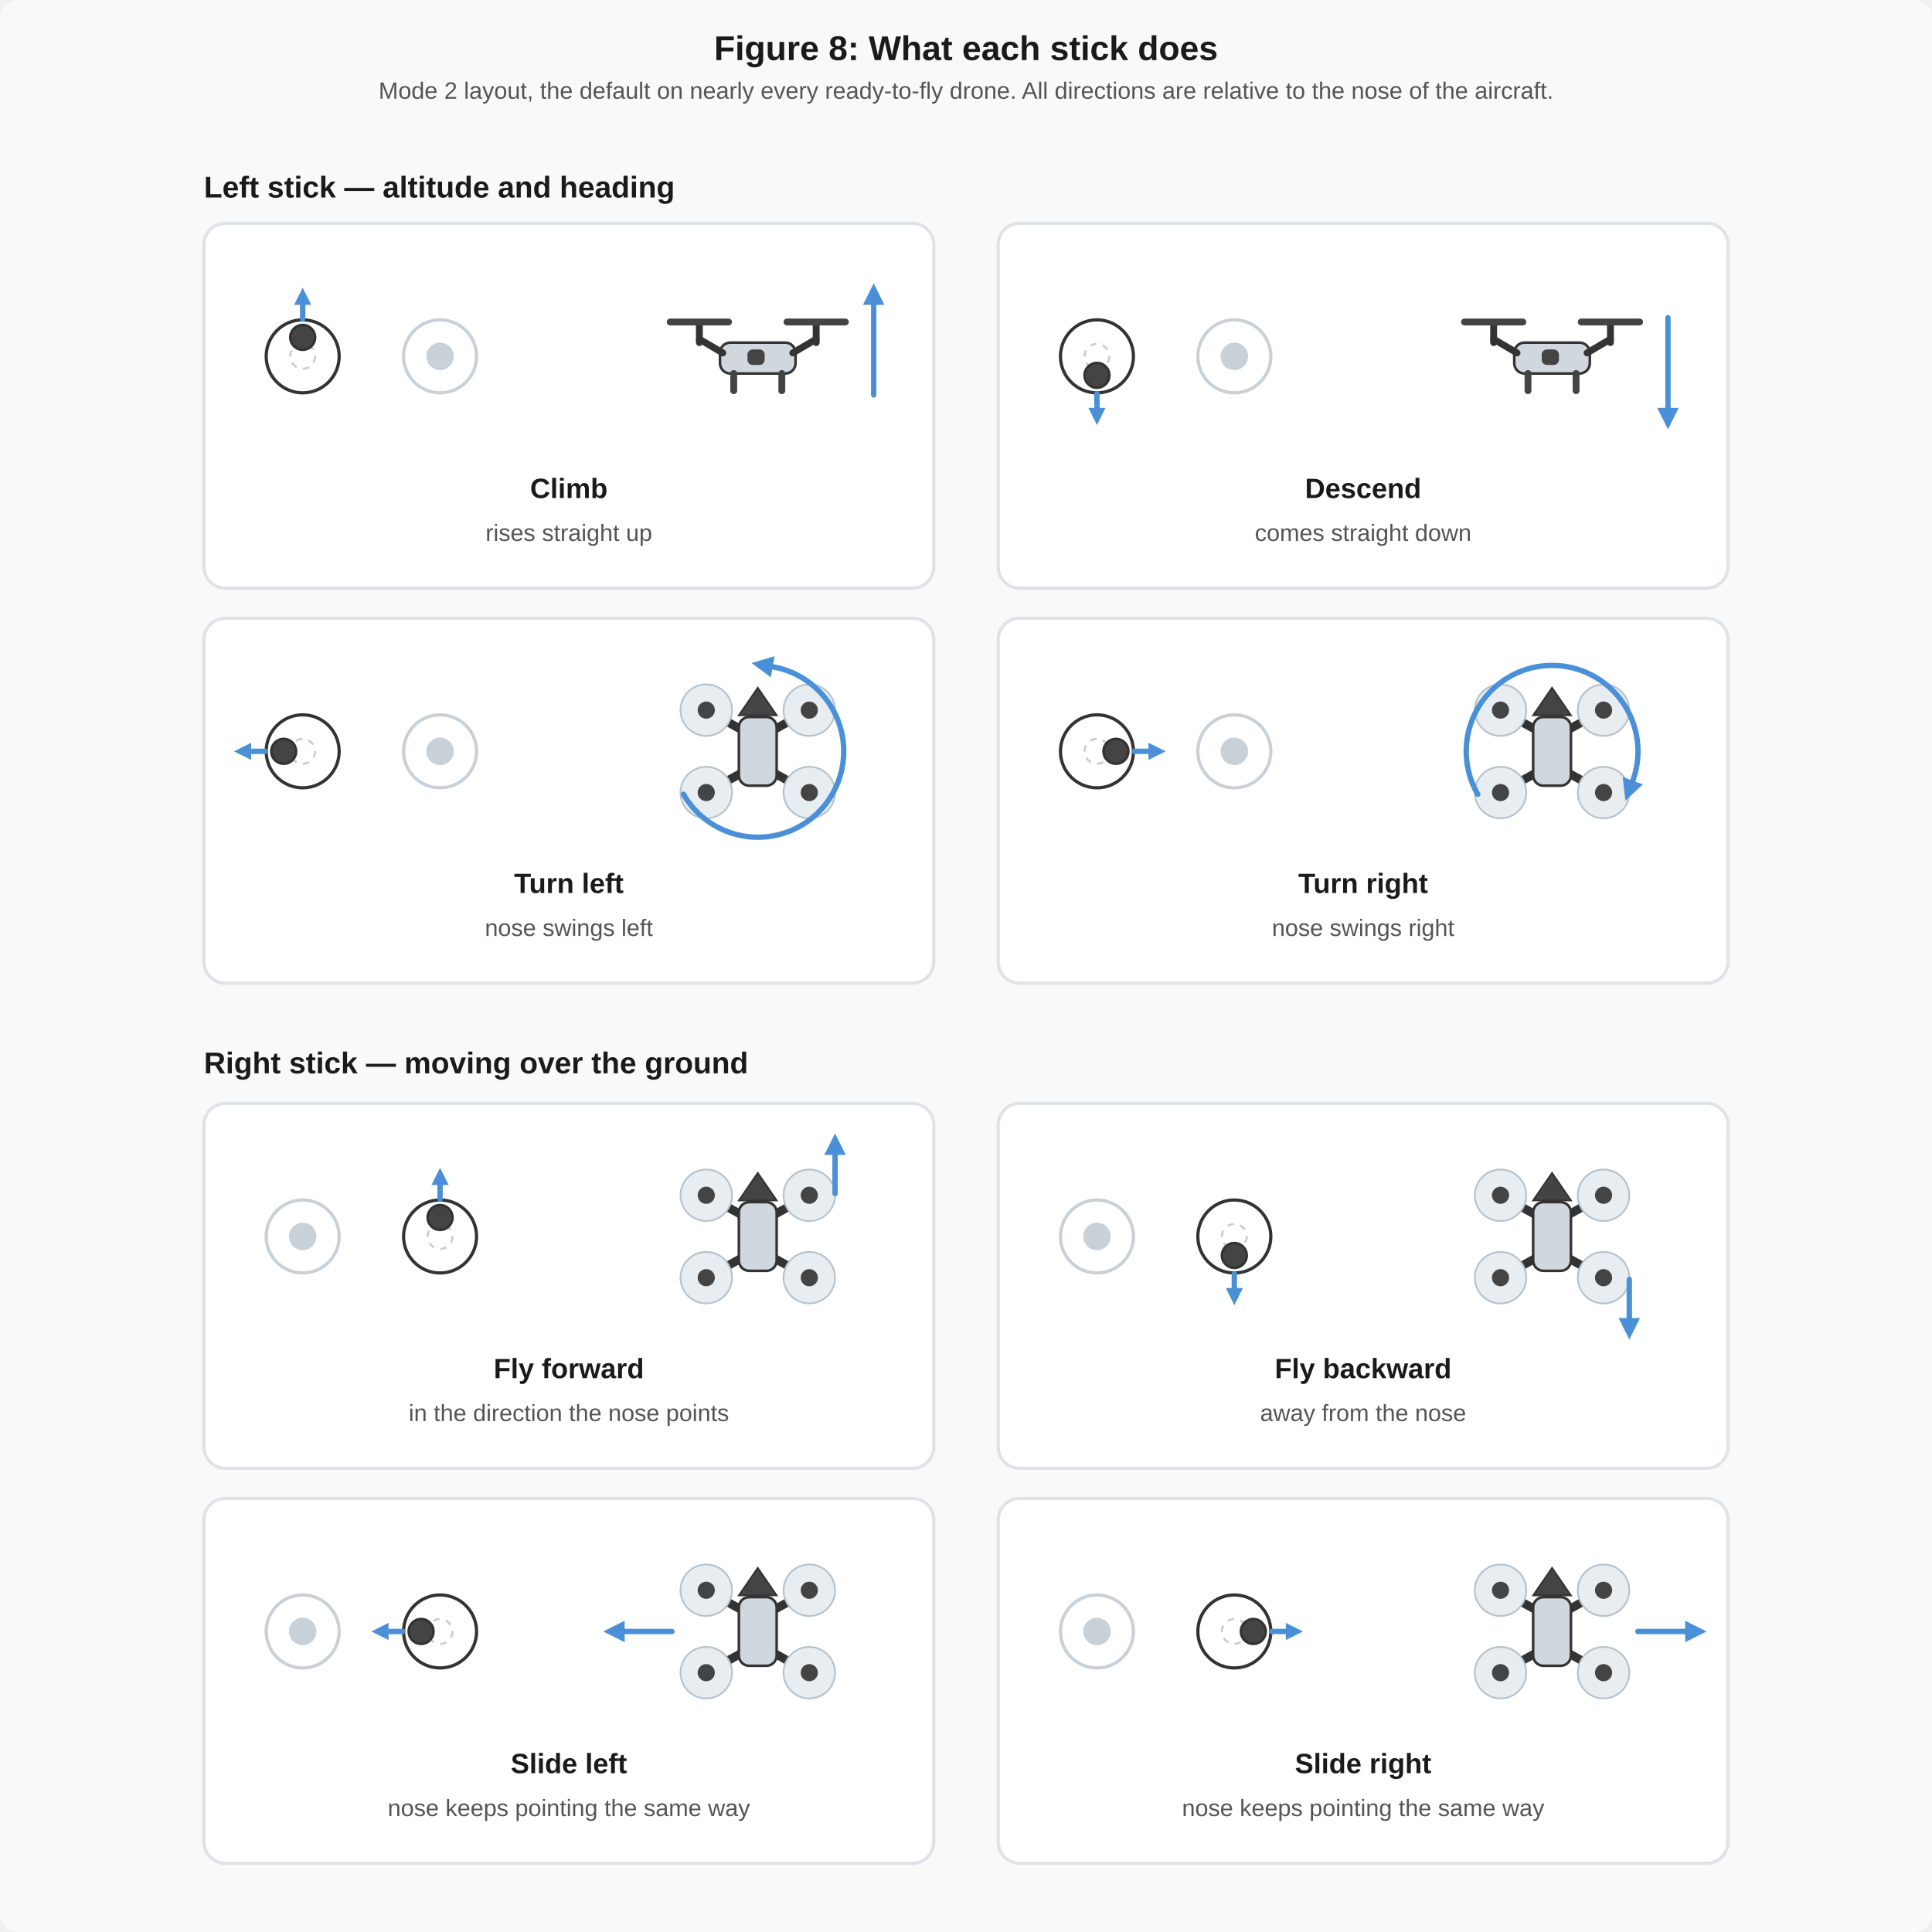
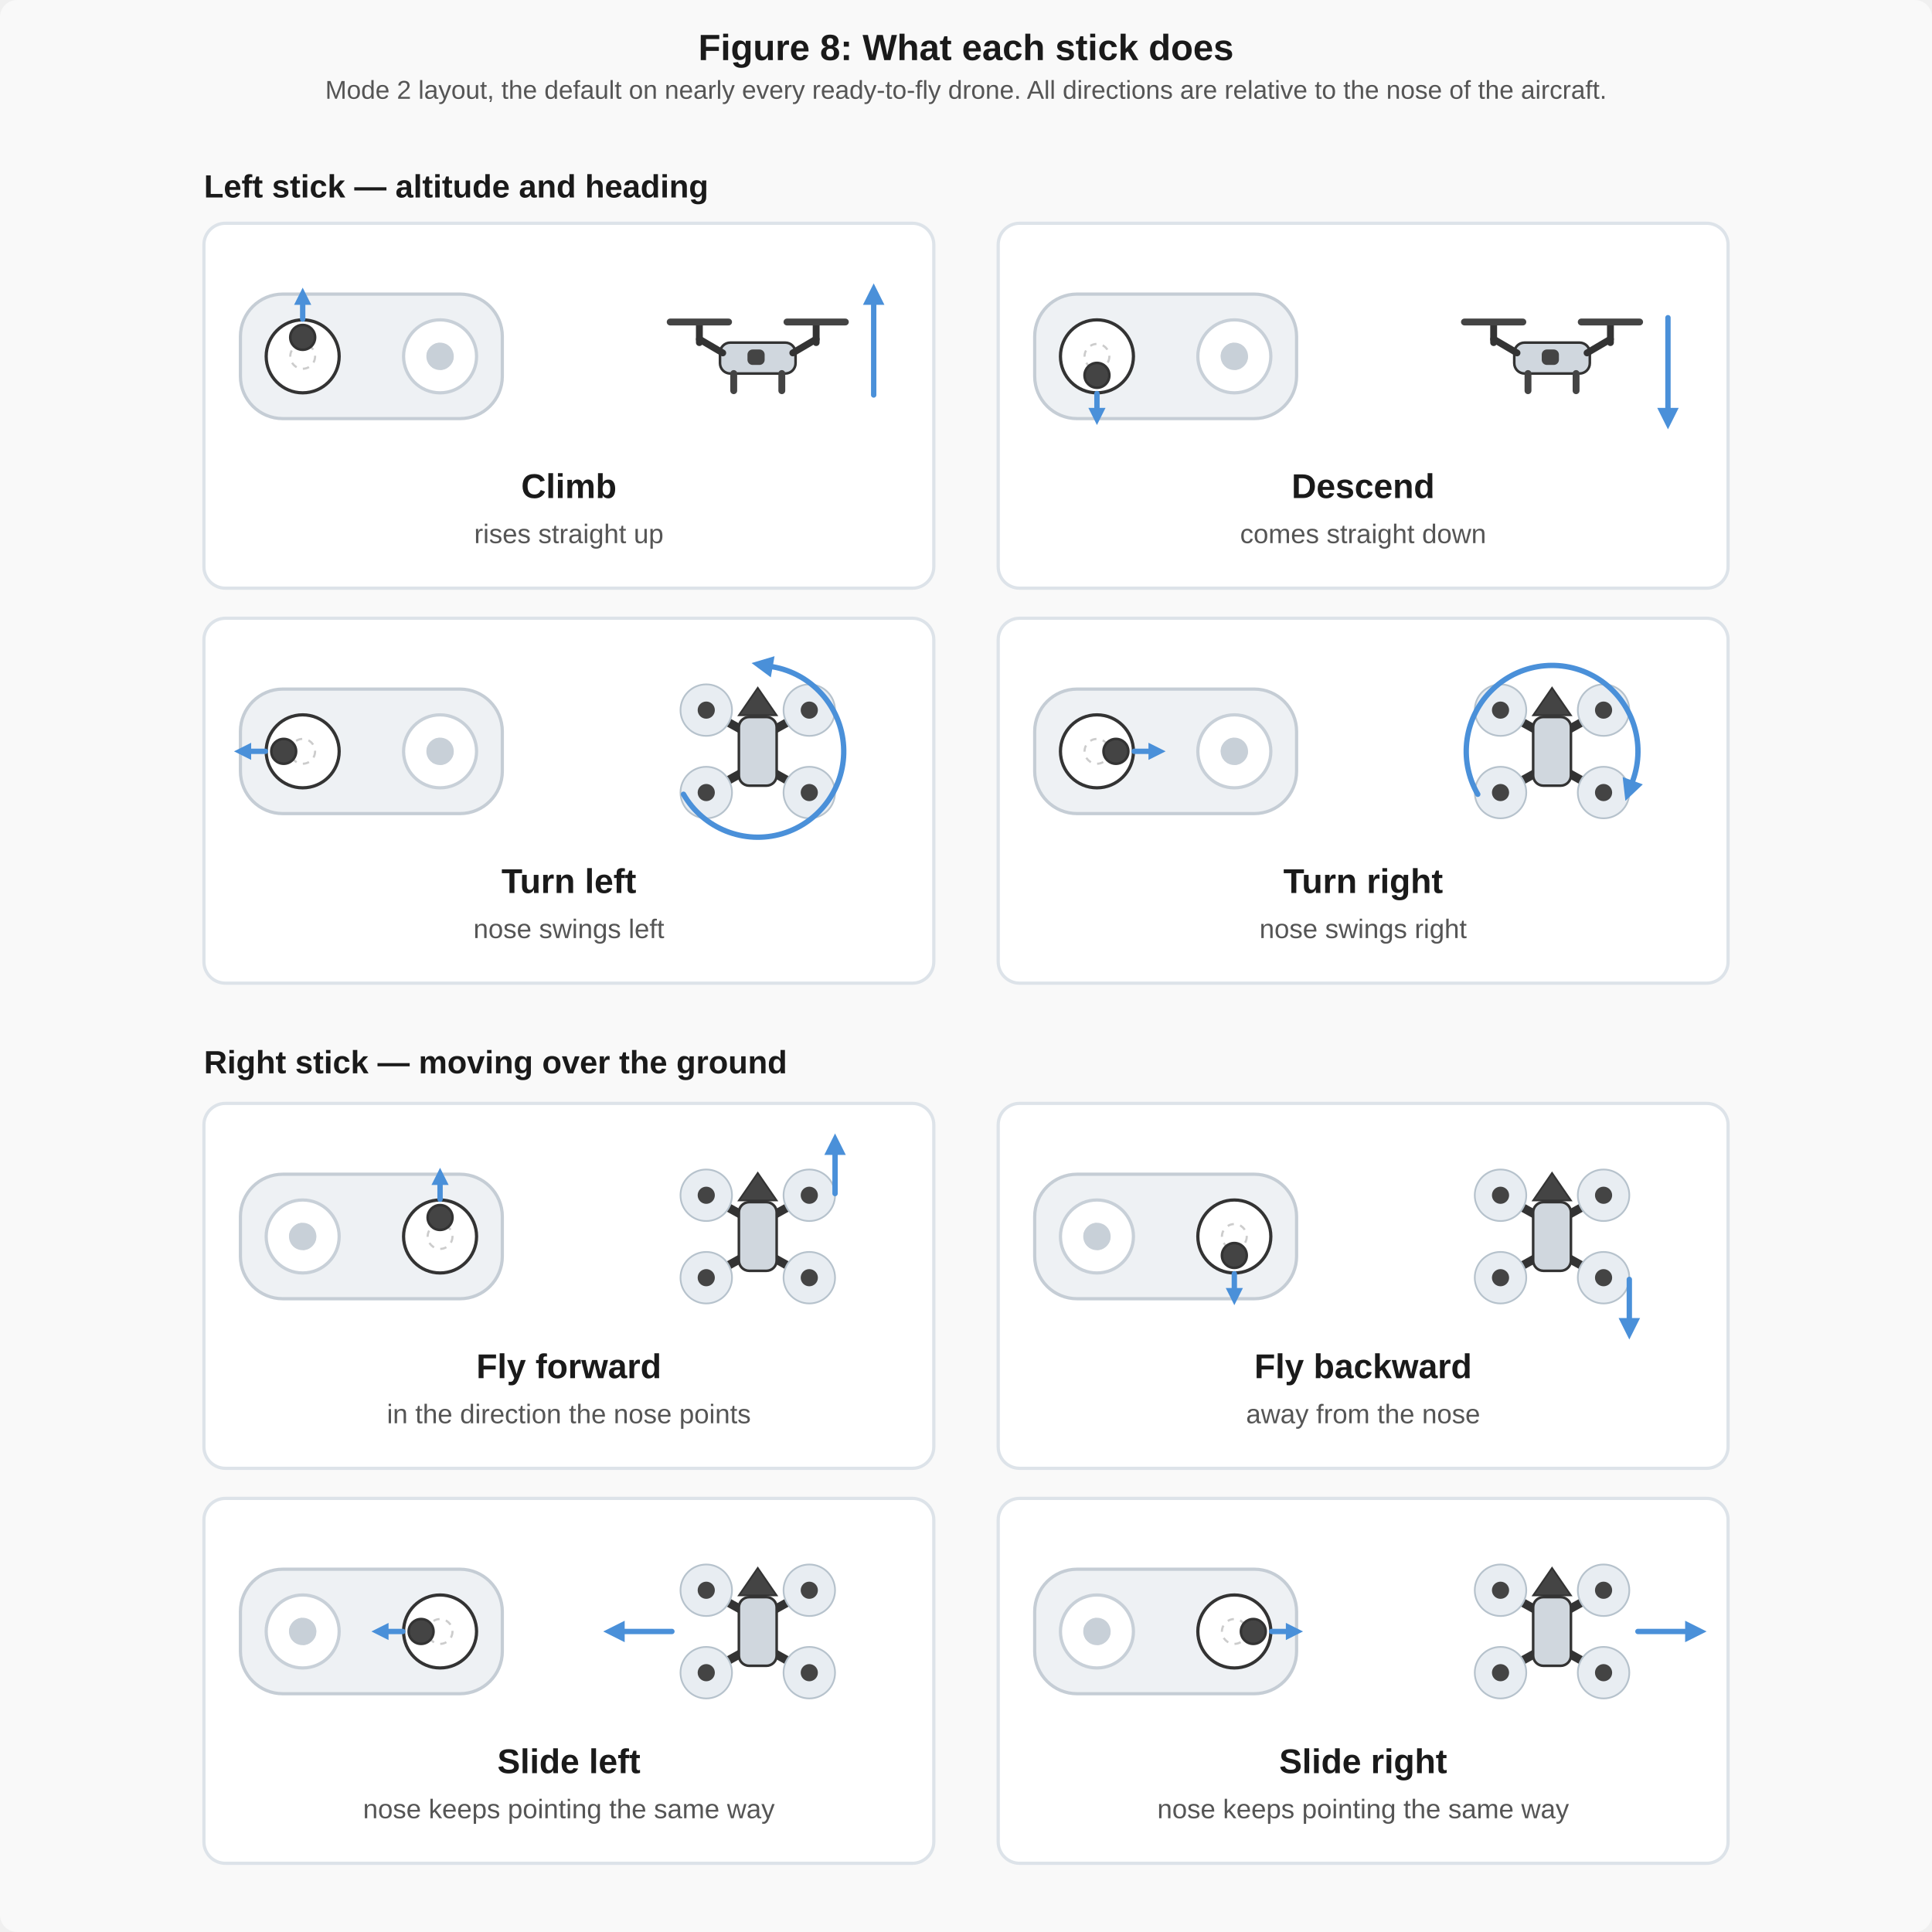
- <svg xmlns="http://www.w3.org/2000/svg" viewBox="0 0 900 900" font-family="Arial, Helvetica, sans-serif" font-size="13">
+ <svg xmlns="http://www.w3.org/2000/svg" viewBox="0 0 900 900" font-family="Arial, Helvetica, sans-serif" font-size="14">
  <rect x="0" y="0" width="900" height="900" fill="#f9f9f9" rx="8" />
-   <text x="450.0" y="28" text-anchor="middle" font-size="16" font-weight="bold" fill="#1a1a1a">Figure 8: What each stick does</text>
-   <text x="450.0" y="46" text-anchor="middle" font-size="11" fill="#555555">Mode 2 layout, the default on nearly every ready-to-fly drone. All directions are relative to the nose of the aircraft.</text>
-   <text x="95" y="92" font-size="14" font-weight="bold" fill="#1a1a1a">Left stick — altitude and heading</text>
+   <text x="450.0" y="28" text-anchor="middle" font-size="17" font-weight="bold" fill="#1a1a1a">Figure 8: What each stick does</text>
+   <text x="450.0" y="46" text-anchor="middle" font-size="12" fill="#555555">Mode 2 layout, the default on nearly every ready-to-fly drone. All directions are relative to the nose of the aircraft.</text>
+   <text x="95" y="92" font-size="15" font-weight="bold" fill="#1a1a1a">Left stick — altitude and heading</text>
  <g>
    <rect x="95.0" y="104" width="340" height="170" rx="10" fill="#ffffff" stroke="#dde3e9" stroke-width="1.5" />
    <g transform="translate(173,166)">
      <g>
+         <rect x="-61.0" y="-29.0" width="122" height="58" rx="19.72" fill="#eef1f4" stroke="#c5cdd5" stroke-width="1.5" />
        <g transform="translate(-32,0)">
          <g>
            <circle cx="0" cy="0" r="17" fill="#ffffff" stroke="#333333" stroke-width="1.5" />
            <circle cx="0" cy="0" r="5.78" fill="none" stroke="#cccccc" stroke-width="1" stroke-dasharray="3 3" />
            <circle cx="0.0" cy="-8.84" r="5.78" fill="#444444" stroke="#333333" stroke-width="1.2" />
            <g>
              <line x1="0.0" y1="-17.34" x2="0.0" y2="-24.0" stroke="#4a90d9" stroke-width="2.5" stroke-linecap="round" />
              <polygon points="0.0,-32.0 4.0,-24.0 -4.0,-24.0" fill="#4a90d9" />
            </g>
          </g>
        </g>
        <g transform="translate(32,0)">
          <g>
            <circle cx="0" cy="0" r="17" fill="#ffffff" stroke="#c8d0d8" stroke-width="1.5" />
            <circle cx="0" cy="0" r="5.78" fill="none" stroke="#cccccc" stroke-width="1" stroke-dasharray="3 3" />
            <circle cx="0.0" cy="0.0" r="5.78" fill="#c8d0d8" stroke="#c8d0d8" stroke-width="1.2" />
          </g>
        </g>
      </g>
    </g>
    <g transform="translate(353,166)">
      <g>
        <g transform="scale(0.8)">
          <g>
            <rect x="-22" y="-8" width="44" height="18" rx="6" fill="#d0d7de" stroke="#333333" stroke-width="1.5" />
            <line x1="-34" y1="-8" x2="-34" y2="-18" stroke="#333333" stroke-width="4" stroke-linecap="round" />
            <line x1="-51" y1="-20" x2="-17" y2="-20" stroke="#444444" stroke-width="4" stroke-linecap="round" />
            <line x1="-20.4" y1="-2" x2="-34" y2="-10" stroke="#333333" stroke-width="4" stroke-linecap="round" />
            <line x1="34" y1="-8" x2="34" y2="-18" stroke="#333333" stroke-width="4" stroke-linecap="round" />
            <line x1="17" y1="-20" x2="51" y2="-20" stroke="#444444" stroke-width="4" stroke-linecap="round" />
            <line x1="20.4" y1="-2" x2="34" y2="-10" stroke="#333333" stroke-width="4" stroke-linecap="round" />
            <line x1="-14" y1="10" x2="-14" y2="20" stroke="#444444" stroke-width="4" stroke-linecap="round" />
            <line x1="14" y1="10" x2="14" y2="20" stroke="#444444" stroke-width="4" stroke-linecap="round" />
            <rect x="-6" y="-4" width="10" height="9" rx="3" fill="#444444" />
          </g>
        </g>
        <g>
          <line x1="54" y1="18" x2="54.0" y2="-24.0" stroke="#4a90d9" stroke-width="2.5" stroke-linecap="round" />
          <polygon points="54,-34 59.0,-24.0 49.0,-24.0" fill="#4a90d9" />
        </g>
      </g>
    </g>
-     <text x="265" y="232" text-anchor="middle" font-weight="bold" fill="#1a1a1a">Climb</text>
-     <text x="265" y="252" text-anchor="middle" font-size="11" fill="#555555">rises straight up</text>
+     <text x="265" y="232" text-anchor="middle" font-size="16" font-weight="bold" fill="#1a1a1a">Climb</text>
+     <text x="265" y="253" text-anchor="middle" font-size="12.5" fill="#555555">rises straight up</text>
  </g>
  <g>
    <rect x="465.0" y="104" width="340" height="170" rx="10" fill="#ffffff" stroke="#dde3e9" stroke-width="1.5" />
    <g transform="translate(543,166)">
      <g>
+         <rect x="-61.0" y="-29.0" width="122" height="58" rx="19.72" fill="#eef1f4" stroke="#c5cdd5" stroke-width="1.5" />
        <g transform="translate(-32,0)">
          <g>
            <circle cx="0" cy="0" r="17" fill="#ffffff" stroke="#333333" stroke-width="1.5" />
            <circle cx="0" cy="0" r="5.78" fill="none" stroke="#cccccc" stroke-width="1" stroke-dasharray="3 3" />
            <circle cx="0.0" cy="8.84" r="5.78" fill="#444444" stroke="#333333" stroke-width="1.2" />
            <g>
              <line x1="0.0" y1="17.34" x2="0.0" y2="24.0" stroke="#4a90d9" stroke-width="2.5" stroke-linecap="round" />
              <polygon points="0.0,32.0 -4.0,24.0 4.0,24.0" fill="#4a90d9" />
            </g>
          </g>
        </g>
        <g transform="translate(32,0)">
          <g>
            <circle cx="0" cy="0" r="17" fill="#ffffff" stroke="#c8d0d8" stroke-width="1.5" />
            <circle cx="0" cy="0" r="5.78" fill="none" stroke="#cccccc" stroke-width="1" stroke-dasharray="3 3" />
            <circle cx="0.0" cy="0.0" r="5.78" fill="#c8d0d8" stroke="#c8d0d8" stroke-width="1.2" />
          </g>
        </g>
      </g>
    </g>
    <g transform="translate(723,166)">
      <g>
        <g transform="scale(0.8)">
          <g>
            <rect x="-22" y="-8" width="44" height="18" rx="6" fill="#d0d7de" stroke="#333333" stroke-width="1.5" />
            <line x1="-34" y1="-8" x2="-34" y2="-18" stroke="#333333" stroke-width="4" stroke-linecap="round" />
            <line x1="-51" y1="-20" x2="-17" y2="-20" stroke="#444444" stroke-width="4" stroke-linecap="round" />
            <line x1="-20.4" y1="-2" x2="-34" y2="-10" stroke="#333333" stroke-width="4" stroke-linecap="round" />
            <line x1="34" y1="-8" x2="34" y2="-18" stroke="#333333" stroke-width="4" stroke-linecap="round" />
            <line x1="17" y1="-20" x2="51" y2="-20" stroke="#444444" stroke-width="4" stroke-linecap="round" />
            <line x1="20.4" y1="-2" x2="34" y2="-10" stroke="#333333" stroke-width="4" stroke-linecap="round" />
            <line x1="-14" y1="10" x2="-14" y2="20" stroke="#444444" stroke-width="4" stroke-linecap="round" />
            <line x1="14" y1="10" x2="14" y2="20" stroke="#444444" stroke-width="4" stroke-linecap="round" />
            <rect x="-6" y="-4" width="10" height="9" rx="3" fill="#444444" />
          </g>
        </g>
        <g>
          <line x1="54" y1="-18" x2="54.0" y2="24.0" stroke="#4a90d9" stroke-width="2.5" stroke-linecap="round" />
          <polygon points="54,34 49.0,24.0 59.0,24.0" fill="#4a90d9" />
        </g>
      </g>
    </g>
-     <text x="635" y="232" text-anchor="middle" font-weight="bold" fill="#1a1a1a">Descend</text>
-     <text x="635" y="252" text-anchor="middle" font-size="11" fill="#555555">comes straight down</text>
+     <text x="635" y="232" text-anchor="middle" font-size="16" font-weight="bold" fill="#1a1a1a">Descend</text>
+     <text x="635" y="253" text-anchor="middle" font-size="12.5" fill="#555555">comes straight down</text>
  </g>
  <g>
    <rect x="95.0" y="288" width="340" height="170" rx="10" fill="#ffffff" stroke="#dde3e9" stroke-width="1.5" />
    <g transform="translate(173,350)">
      <g>
+         <rect x="-61.0" y="-29.0" width="122" height="58" rx="19.72" fill="#eef1f4" stroke="#c5cdd5" stroke-width="1.5" />
        <g transform="translate(-32,0)">
          <g>
            <circle cx="0" cy="0" r="17" fill="#ffffff" stroke="#333333" stroke-width="1.5" />
            <circle cx="0" cy="0" r="5.78" fill="none" stroke="#cccccc" stroke-width="1" stroke-dasharray="3 3" />
            <circle cx="-8.84" cy="0.0" r="5.78" fill="#444444" stroke="#333333" stroke-width="1.2" />
            <g>
              <line x1="-17.34" y1="0.0" x2="-24.0" y2="0.0" stroke="#4a90d9" stroke-width="2.5" stroke-linecap="round" />
              <polygon points="-32.0,0.0 -24.0,-4.0 -24.0,4.0" fill="#4a90d9" />
            </g>
          </g>
        </g>
        <g transform="translate(32,0)">
          <g>
            <circle cx="0" cy="0" r="17" fill="#ffffff" stroke="#c8d0d8" stroke-width="1.5" />
            <circle cx="0" cy="0" r="5.78" fill="none" stroke="#cccccc" stroke-width="1" stroke-dasharray="3 3" />
            <circle cx="0.0" cy="0.0" r="5.78" fill="#c8d0d8" stroke="#c8d0d8" stroke-width="1.2" />
          </g>
        </g>
      </g>
    </g>
    <g transform="translate(353,350)">
      <g>
        <g transform="scale(0.8)">
          <g>
            <g stroke="#333333" stroke-width="5" stroke-linecap="round">
              <line x1="-8.4" y1="-12.0" x2="-30" y2="-24" />
              <line x1="8.4" y1="-12.0" x2="30" y2="-24" />
              <line x1="-8.4" y1="12.0" x2="-30" y2="24" />
              <line x1="8.4" y1="12.0" x2="30" y2="24" />
            </g>
            <g fill="#e8edf2" stroke="#b6c2cc" stroke-width="1">
              <circle cx="-30" cy="-24" r="15" />
              <circle cx="30" cy="-24" r="15" />
              <circle cx="-30" cy="24" r="15" />
              <circle cx="30" cy="24" r="15" />
            </g>
            <g fill="#444444">
              <circle cx="-30" cy="-24" r="5" />
              <circle cx="30" cy="-24" r="5" />
              <circle cx="-30" cy="24" r="5" />
              <circle cx="30" cy="24" r="5" />
            </g>
            <rect x="-11" y="-20" width="22" height="40" rx="6" fill="#d0d7de" stroke="#333333" stroke-width="1.5" />
            <polygon points="0,-37 -11,-21 11,-21" fill="#444444" stroke="#333333" stroke-width="1" />
          </g>
        </g>
        <g>
          <path d="M-34.6,20.0 A40,40 0 1,0 6.9,-39.4" fill="none" stroke="#4a90d9" stroke-width="2.5" stroke-linecap="round" />
          <polygon points="-2.902,-41.129 7.814,-44.316 6.078,-34.468" fill="#4a90d9" />
        </g>
      </g>
    </g>
-     <text x="265" y="416" text-anchor="middle" font-weight="bold" fill="#1a1a1a">Turn left</text>
-     <text x="265" y="436" text-anchor="middle" font-size="11" fill="#555555">nose swings left</text>
+     <text x="265" y="416" text-anchor="middle" font-size="16" font-weight="bold" fill="#1a1a1a">Turn left</text>
+     <text x="265" y="437" text-anchor="middle" font-size="12.5" fill="#555555">nose swings left</text>
  </g>
  <g>
    <rect x="465.0" y="288" width="340" height="170" rx="10" fill="#ffffff" stroke="#dde3e9" stroke-width="1.5" />
    <g transform="translate(543,350)">
      <g>
+         <rect x="-61.0" y="-29.0" width="122" height="58" rx="19.72" fill="#eef1f4" stroke="#c5cdd5" stroke-width="1.5" />
        <g transform="translate(-32,0)">
          <g>
            <circle cx="0" cy="0" r="17" fill="#ffffff" stroke="#333333" stroke-width="1.5" />
            <circle cx="0" cy="0" r="5.78" fill="none" stroke="#cccccc" stroke-width="1" stroke-dasharray="3 3" />
            <circle cx="8.84" cy="0.0" r="5.78" fill="#444444" stroke="#333333" stroke-width="1.2" />
            <g>
              <line x1="17.34" y1="0.0" x2="24.0" y2="0.0" stroke="#4a90d9" stroke-width="2.5" stroke-linecap="round" />
              <polygon points="32.0,0.0 24.0,4.0 24.0,-4.0" fill="#4a90d9" />
            </g>
          </g>
        </g>
        <g transform="translate(32,0)">
          <g>
            <circle cx="0" cy="0" r="17" fill="#ffffff" stroke="#c8d0d8" stroke-width="1.5" />
            <circle cx="0" cy="0" r="5.78" fill="none" stroke="#cccccc" stroke-width="1" stroke-dasharray="3 3" />
            <circle cx="0.0" cy="0.0" r="5.78" fill="#c8d0d8" stroke="#c8d0d8" stroke-width="1.2" />
          </g>
        </g>
      </g>
    </g>
    <g transform="translate(723,350)">
      <g>
        <g transform="scale(0.8)">
          <g>
            <g stroke="#333333" stroke-width="5" stroke-linecap="round">
              <line x1="-8.4" y1="-12.0" x2="-30" y2="-24" />
              <line x1="8.4" y1="-12.0" x2="30" y2="-24" />
              <line x1="-8.4" y1="12.0" x2="-30" y2="24" />
              <line x1="8.4" y1="12.0" x2="30" y2="24" />
            </g>
            <g fill="#e8edf2" stroke="#b6c2cc" stroke-width="1">
              <circle cx="-30" cy="-24" r="15" />
              <circle cx="30" cy="-24" r="15" />
              <circle cx="-30" cy="24" r="15" />
              <circle cx="30" cy="24" r="15" />
            </g>
            <g fill="#444444">
              <circle cx="-30" cy="-24" r="5" />
              <circle cx="30" cy="-24" r="5" />
              <circle cx="-30" cy="24" r="5" />
              <circle cx="30" cy="24" r="5" />
            </g>
            <rect x="-11" y="-20" width="22" height="40" rx="6" fill="#d0d7de" stroke="#333333" stroke-width="1.5" />
            <polygon points="0,-37 -11,-21 11,-21" fill="#444444" stroke="#333333" stroke-width="1" />
          </g>
        </g>
        <g>
          <path d="M-34.6,20.0 A40,40 0 1,1 37.6,13.7" fill="none" stroke="#4a90d9" stroke-width="2.5" stroke-linecap="round" />
          <polygon points="34.168,23.078 32.889,11.971 42.286,15.391" fill="#4a90d9" />
        </g>
      </g>
    </g>
-     <text x="635" y="416" text-anchor="middle" font-weight="bold" fill="#1a1a1a">Turn right</text>
-     <text x="635" y="436" text-anchor="middle" font-size="11" fill="#555555">nose swings right</text>
-   </g>
-   <text x="95" y="500" font-size="14" font-weight="bold" fill="#1a1a1a">Right stick — moving over the ground</text>
+     <text x="635" y="416" text-anchor="middle" font-size="16" font-weight="bold" fill="#1a1a1a">Turn right</text>
+     <text x="635" y="437" text-anchor="middle" font-size="12.5" fill="#555555">nose swings right</text>
+   </g>
+   <text x="95" y="500" font-size="15" font-weight="bold" fill="#1a1a1a">Right stick — moving over the ground</text>
  <g>
    <rect x="95.0" y="514" width="340" height="170" rx="10" fill="#ffffff" stroke="#dde3e9" stroke-width="1.5" />
    <g transform="translate(173,576)">
      <g>
+         <rect x="-61.0" y="-29.0" width="122" height="58" rx="19.72" fill="#eef1f4" stroke="#c5cdd5" stroke-width="1.5" />
        <g transform="translate(-32,0)">
          <g>
            <circle cx="0" cy="0" r="17" fill="#ffffff" stroke="#c8d0d8" stroke-width="1.5" />
            <circle cx="0" cy="0" r="5.78" fill="none" stroke="#cccccc" stroke-width="1" stroke-dasharray="3 3" />
            <circle cx="0.0" cy="0.0" r="5.78" fill="#c8d0d8" stroke="#c8d0d8" stroke-width="1.2" />
          </g>
        </g>
        <g transform="translate(32,0)">
          <g>
            <circle cx="0" cy="0" r="17" fill="#ffffff" stroke="#333333" stroke-width="1.5" />
            <circle cx="0" cy="0" r="5.78" fill="none" stroke="#cccccc" stroke-width="1" stroke-dasharray="3 3" />
            <circle cx="0.0" cy="-8.84" r="5.78" fill="#444444" stroke="#333333" stroke-width="1.2" />
            <g>
              <line x1="0.0" y1="-17.34" x2="0.0" y2="-24.0" stroke="#4a90d9" stroke-width="2.5" stroke-linecap="round" />
              <polygon points="0.0,-32.0 4.0,-24.0 -4.0,-24.0" fill="#4a90d9" />
            </g>
          </g>
        </g>
      </g>
    </g>
    <g transform="translate(353,576)">
      <g>
        <g transform="scale(0.8)">
          <g>
            <g stroke="#333333" stroke-width="5" stroke-linecap="round">
              <line x1="-8.4" y1="-12.0" x2="-30" y2="-24" />
              <line x1="8.4" y1="-12.0" x2="30" y2="-24" />
              <line x1="-8.4" y1="12.0" x2="-30" y2="24" />
              <line x1="8.4" y1="12.0" x2="30" y2="24" />
            </g>
            <g fill="#e8edf2" stroke="#b6c2cc" stroke-width="1">
              <circle cx="-30" cy="-24" r="15" />
              <circle cx="30" cy="-24" r="15" />
              <circle cx="-30" cy="24" r="15" />
              <circle cx="30" cy="24" r="15" />
            </g>
            <g fill="#444444">
              <circle cx="-30" cy="-24" r="5" />
              <circle cx="30" cy="-24" r="5" />
              <circle cx="-30" cy="24" r="5" />
              <circle cx="30" cy="24" r="5" />
            </g>
            <rect x="-11" y="-20" width="22" height="40" rx="6" fill="#d0d7de" stroke="#333333" stroke-width="1.5" />
            <polygon points="0,-37 -11,-21 11,-21" fill="#444444" stroke="#333333" stroke-width="1" />
          </g>
        </g>
        <g>
          <line x1="36" y1="-20" x2="36.0" y2="-38.0" stroke="#4a90d9" stroke-width="2.5" stroke-linecap="round" />
          <polygon points="36,-48 41.0,-38.0 31.0,-38.0" fill="#4a90d9" />
        </g>
      </g>
    </g>
-     <text x="265" y="642" text-anchor="middle" font-weight="bold" fill="#1a1a1a">Fly forward</text>
-     <text x="265" y="662" text-anchor="middle" font-size="11" fill="#555555">in the direction the nose points</text>
+     <text x="265" y="642" text-anchor="middle" font-size="16" font-weight="bold" fill="#1a1a1a">Fly forward</text>
+     <text x="265" y="663" text-anchor="middle" font-size="12.5" fill="#555555">in the direction the nose points</text>
  </g>
  <g>
    <rect x="465.0" y="514" width="340" height="170" rx="10" fill="#ffffff" stroke="#dde3e9" stroke-width="1.5" />
    <g transform="translate(543,576)">
      <g>
+         <rect x="-61.0" y="-29.0" width="122" height="58" rx="19.72" fill="#eef1f4" stroke="#c5cdd5" stroke-width="1.5" />
        <g transform="translate(-32,0)">
          <g>
            <circle cx="0" cy="0" r="17" fill="#ffffff" stroke="#c8d0d8" stroke-width="1.5" />
            <circle cx="0" cy="0" r="5.78" fill="none" stroke="#cccccc" stroke-width="1" stroke-dasharray="3 3" />
            <circle cx="0.0" cy="0.0" r="5.78" fill="#c8d0d8" stroke="#c8d0d8" stroke-width="1.2" />
          </g>
        </g>
        <g transform="translate(32,0)">
          <g>
            <circle cx="0" cy="0" r="17" fill="#ffffff" stroke="#333333" stroke-width="1.5" />
            <circle cx="0" cy="0" r="5.78" fill="none" stroke="#cccccc" stroke-width="1" stroke-dasharray="3 3" />
            <circle cx="0.0" cy="8.84" r="5.78" fill="#444444" stroke="#333333" stroke-width="1.2" />
            <g>
              <line x1="0.0" y1="17.34" x2="0.0" y2="24.0" stroke="#4a90d9" stroke-width="2.5" stroke-linecap="round" />
              <polygon points="0.0,32.0 -4.0,24.0 4.0,24.0" fill="#4a90d9" />
            </g>
          </g>
        </g>
      </g>
    </g>
    <g transform="translate(723,576)">
      <g>
        <g transform="scale(0.8)">
          <g>
            <g stroke="#333333" stroke-width="5" stroke-linecap="round">
              <line x1="-8.4" y1="-12.0" x2="-30" y2="-24" />
              <line x1="8.4" y1="-12.0" x2="30" y2="-24" />
              <line x1="-8.4" y1="12.0" x2="-30" y2="24" />
              <line x1="8.4" y1="12.0" x2="30" y2="24" />
            </g>
            <g fill="#e8edf2" stroke="#b6c2cc" stroke-width="1">
              <circle cx="-30" cy="-24" r="15" />
              <circle cx="30" cy="-24" r="15" />
              <circle cx="-30" cy="24" r="15" />
              <circle cx="30" cy="24" r="15" />
            </g>
            <g fill="#444444">
              <circle cx="-30" cy="-24" r="5" />
              <circle cx="30" cy="-24" r="5" />
              <circle cx="-30" cy="24" r="5" />
              <circle cx="30" cy="24" r="5" />
            </g>
            <rect x="-11" y="-20" width="22" height="40" rx="6" fill="#d0d7de" stroke="#333333" stroke-width="1.5" />
            <polygon points="0,-37 -11,-21 11,-21" fill="#444444" stroke="#333333" stroke-width="1" />
          </g>
        </g>
        <g>
          <line x1="36" y1="20" x2="36.0" y2="38.0" stroke="#4a90d9" stroke-width="2.5" stroke-linecap="round" />
          <polygon points="36,48 31.0,38.0 41.0,38.0" fill="#4a90d9" />
        </g>
      </g>
    </g>
-     <text x="635" y="642" text-anchor="middle" font-weight="bold" fill="#1a1a1a">Fly backward</text>
-     <text x="635" y="662" text-anchor="middle" font-size="11" fill="#555555">away from the nose</text>
+     <text x="635" y="642" text-anchor="middle" font-size="16" font-weight="bold" fill="#1a1a1a">Fly backward</text>
+     <text x="635" y="663" text-anchor="middle" font-size="12.5" fill="#555555">away from the nose</text>
  </g>
  <g>
    <rect x="95.0" y="698" width="340" height="170" rx="10" fill="#ffffff" stroke="#dde3e9" stroke-width="1.5" />
    <g transform="translate(173,760)">
      <g>
+         <rect x="-61.0" y="-29.0" width="122" height="58" rx="19.72" fill="#eef1f4" stroke="#c5cdd5" stroke-width="1.5" />
        <g transform="translate(-32,0)">
          <g>
            <circle cx="0" cy="0" r="17" fill="#ffffff" stroke="#c8d0d8" stroke-width="1.5" />
            <circle cx="0" cy="0" r="5.78" fill="none" stroke="#cccccc" stroke-width="1" stroke-dasharray="3 3" />
            <circle cx="0.0" cy="0.0" r="5.78" fill="#c8d0d8" stroke="#c8d0d8" stroke-width="1.2" />
          </g>
        </g>
        <g transform="translate(32,0)">
          <g>
            <circle cx="0" cy="0" r="17" fill="#ffffff" stroke="#333333" stroke-width="1.5" />
            <circle cx="0" cy="0" r="5.78" fill="none" stroke="#cccccc" stroke-width="1" stroke-dasharray="3 3" />
            <circle cx="-8.84" cy="0.0" r="5.78" fill="#444444" stroke="#333333" stroke-width="1.2" />
            <g>
              <line x1="-17.34" y1="0.0" x2="-24.0" y2="0.0" stroke="#4a90d9" stroke-width="2.5" stroke-linecap="round" />
              <polygon points="-32.0,0.0 -24.0,-4.0 -24.0,4.0" fill="#4a90d9" />
            </g>
          </g>
        </g>
      </g>
    </g>
    <g transform="translate(353,760)">
      <g>
        <g transform="scale(0.8)">
          <g>
            <g stroke="#333333" stroke-width="5" stroke-linecap="round">
              <line x1="-8.4" y1="-12.0" x2="-30" y2="-24" />
              <line x1="8.4" y1="-12.0" x2="30" y2="-24" />
              <line x1="-8.4" y1="12.0" x2="-30" y2="24" />
              <line x1="8.4" y1="12.0" x2="30" y2="24" />
            </g>
            <g fill="#e8edf2" stroke="#b6c2cc" stroke-width="1">
              <circle cx="-30" cy="-24" r="15" />
              <circle cx="30" cy="-24" r="15" />
              <circle cx="-30" cy="24" r="15" />
              <circle cx="30" cy="24" r="15" />
            </g>
            <g fill="#444444">
              <circle cx="-30" cy="-24" r="5" />
              <circle cx="30" cy="-24" r="5" />
              <circle cx="-30" cy="24" r="5" />
              <circle cx="30" cy="24" r="5" />
            </g>
            <rect x="-11" y="-20" width="22" height="40" rx="6" fill="#d0d7de" stroke="#333333" stroke-width="1.5" />
            <polygon points="0,-37 -11,-21 11,-21" fill="#444444" stroke="#333333" stroke-width="1" />
          </g>
        </g>
        <g>
          <line x1="-40" y1="0" x2="-62.0" y2="0.0" stroke="#4a90d9" stroke-width="2.5" stroke-linecap="round" />
          <polygon points="-72,0 -62.0,-5.0 -62.0,5.0" fill="#4a90d9" />
        </g>
      </g>
    </g>
-     <text x="265" y="826" text-anchor="middle" font-weight="bold" fill="#1a1a1a">Slide left</text>
-     <text x="265" y="846" text-anchor="middle" font-size="11" fill="#555555">nose keeps pointing the same way</text>
+     <text x="265" y="826" text-anchor="middle" font-size="16" font-weight="bold" fill="#1a1a1a">Slide left</text>
+     <text x="265" y="847" text-anchor="middle" font-size="12.5" fill="#555555">nose keeps pointing the same way</text>
  </g>
  <g>
    <rect x="465.0" y="698" width="340" height="170" rx="10" fill="#ffffff" stroke="#dde3e9" stroke-width="1.5" />
    <g transform="translate(543,760)">
      <g>
+         <rect x="-61.0" y="-29.0" width="122" height="58" rx="19.72" fill="#eef1f4" stroke="#c5cdd5" stroke-width="1.5" />
        <g transform="translate(-32,0)">
          <g>
            <circle cx="0" cy="0" r="17" fill="#ffffff" stroke="#c8d0d8" stroke-width="1.5" />
            <circle cx="0" cy="0" r="5.78" fill="none" stroke="#cccccc" stroke-width="1" stroke-dasharray="3 3" />
            <circle cx="0.0" cy="0.0" r="5.78" fill="#c8d0d8" stroke="#c8d0d8" stroke-width="1.2" />
          </g>
        </g>
        <g transform="translate(32,0)">
          <g>
            <circle cx="0" cy="0" r="17" fill="#ffffff" stroke="#333333" stroke-width="1.5" />
            <circle cx="0" cy="0" r="5.78" fill="none" stroke="#cccccc" stroke-width="1" stroke-dasharray="3 3" />
            <circle cx="8.84" cy="0.0" r="5.78" fill="#444444" stroke="#333333" stroke-width="1.2" />
            <g>
              <line x1="17.34" y1="0.0" x2="24.0" y2="0.0" stroke="#4a90d9" stroke-width="2.5" stroke-linecap="round" />
              <polygon points="32.0,0.0 24.0,4.0 24.0,-4.0" fill="#4a90d9" />
            </g>
          </g>
        </g>
      </g>
    </g>
    <g transform="translate(723,760)">
      <g>
        <g transform="scale(0.8)">
          <g>
            <g stroke="#333333" stroke-width="5" stroke-linecap="round">
              <line x1="-8.4" y1="-12.0" x2="-30" y2="-24" />
              <line x1="8.4" y1="-12.0" x2="30" y2="-24" />
              <line x1="-8.4" y1="12.0" x2="-30" y2="24" />
              <line x1="8.4" y1="12.0" x2="30" y2="24" />
            </g>
            <g fill="#e8edf2" stroke="#b6c2cc" stroke-width="1">
              <circle cx="-30" cy="-24" r="15" />
              <circle cx="30" cy="-24" r="15" />
              <circle cx="-30" cy="24" r="15" />
              <circle cx="30" cy="24" r="15" />
            </g>
            <g fill="#444444">
              <circle cx="-30" cy="-24" r="5" />
              <circle cx="30" cy="-24" r="5" />
              <circle cx="-30" cy="24" r="5" />
              <circle cx="30" cy="24" r="5" />
            </g>
            <rect x="-11" y="-20" width="22" height="40" rx="6" fill="#d0d7de" stroke="#333333" stroke-width="1.5" />
            <polygon points="0,-37 -11,-21 11,-21" fill="#444444" stroke="#333333" stroke-width="1" />
          </g>
        </g>
        <g>
          <line x1="40" y1="0" x2="62.0" y2="0.0" stroke="#4a90d9" stroke-width="2.5" stroke-linecap="round" />
          <polygon points="72,0 62.0,5.0 62.0,-5.0" fill="#4a90d9" />
        </g>
      </g>
    </g>
-     <text x="635" y="826" text-anchor="middle" font-weight="bold" fill="#1a1a1a">Slide right</text>
-     <text x="635" y="846" text-anchor="middle" font-size="11" fill="#555555">nose keeps pointing the same way</text>
+     <text x="635" y="826" text-anchor="middle" font-size="16" font-weight="bold" fill="#1a1a1a">Slide right</text>
+     <text x="635" y="847" text-anchor="middle" font-size="12.5" fill="#555555">nose keeps pointing the same way</text>
  </g>
</svg>
